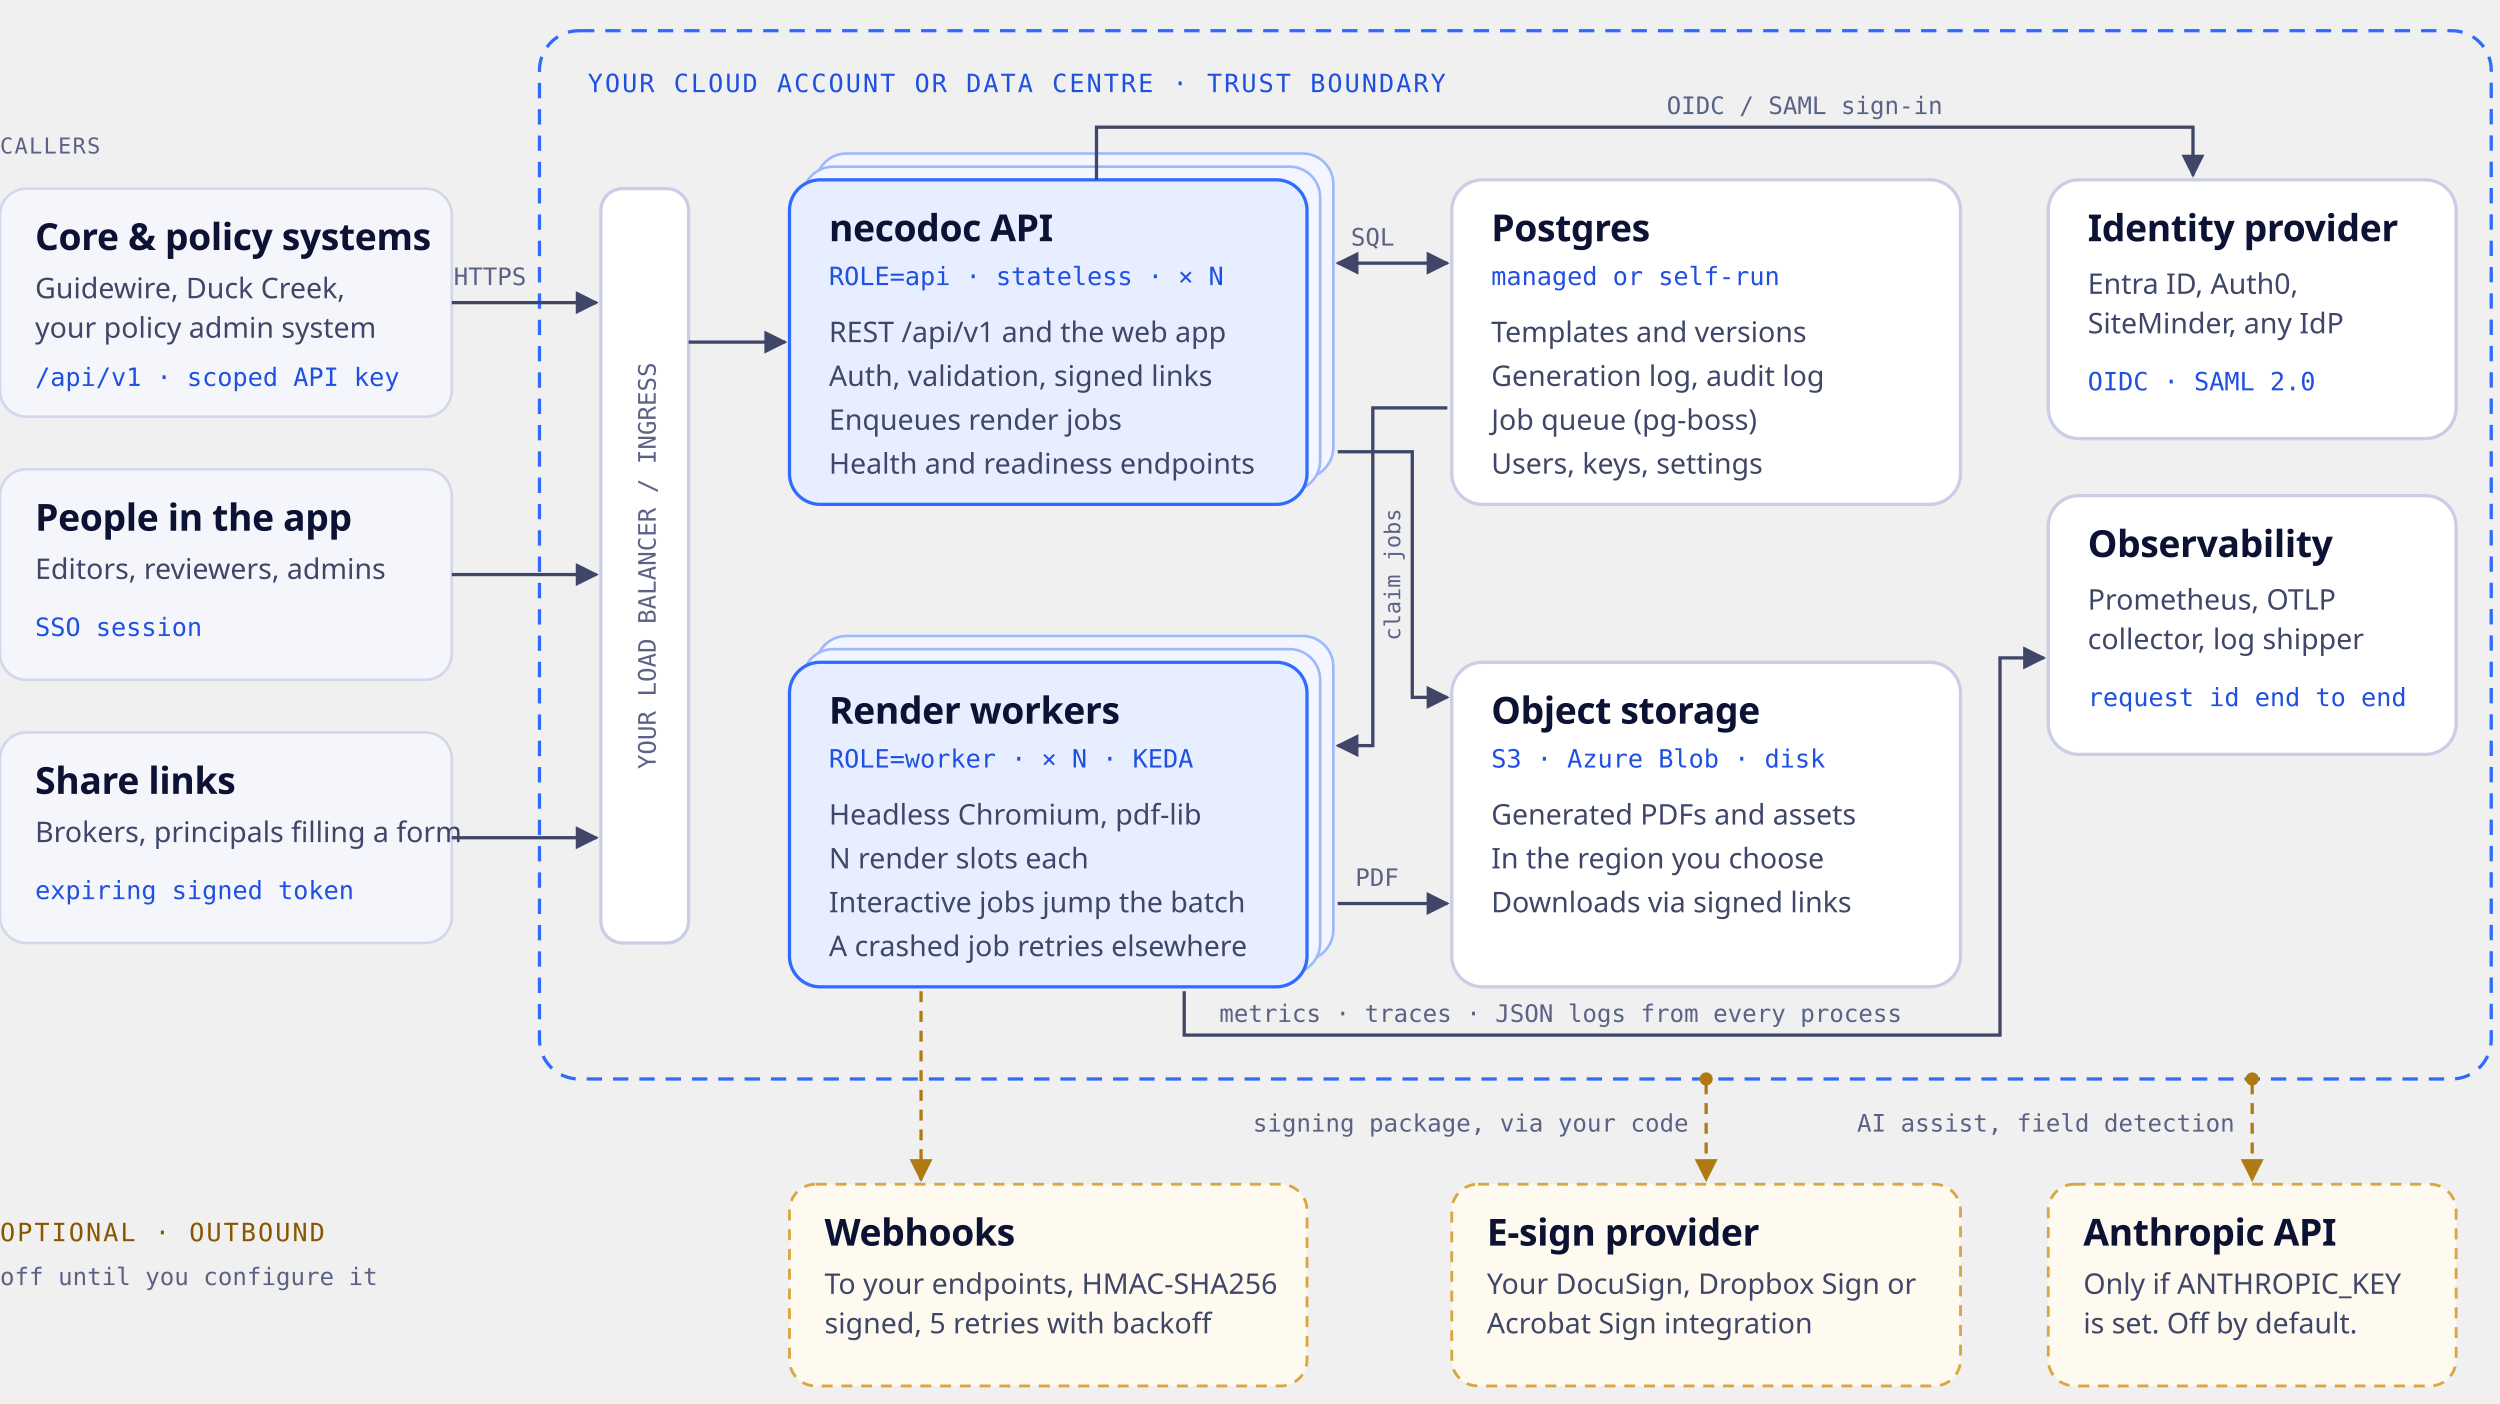
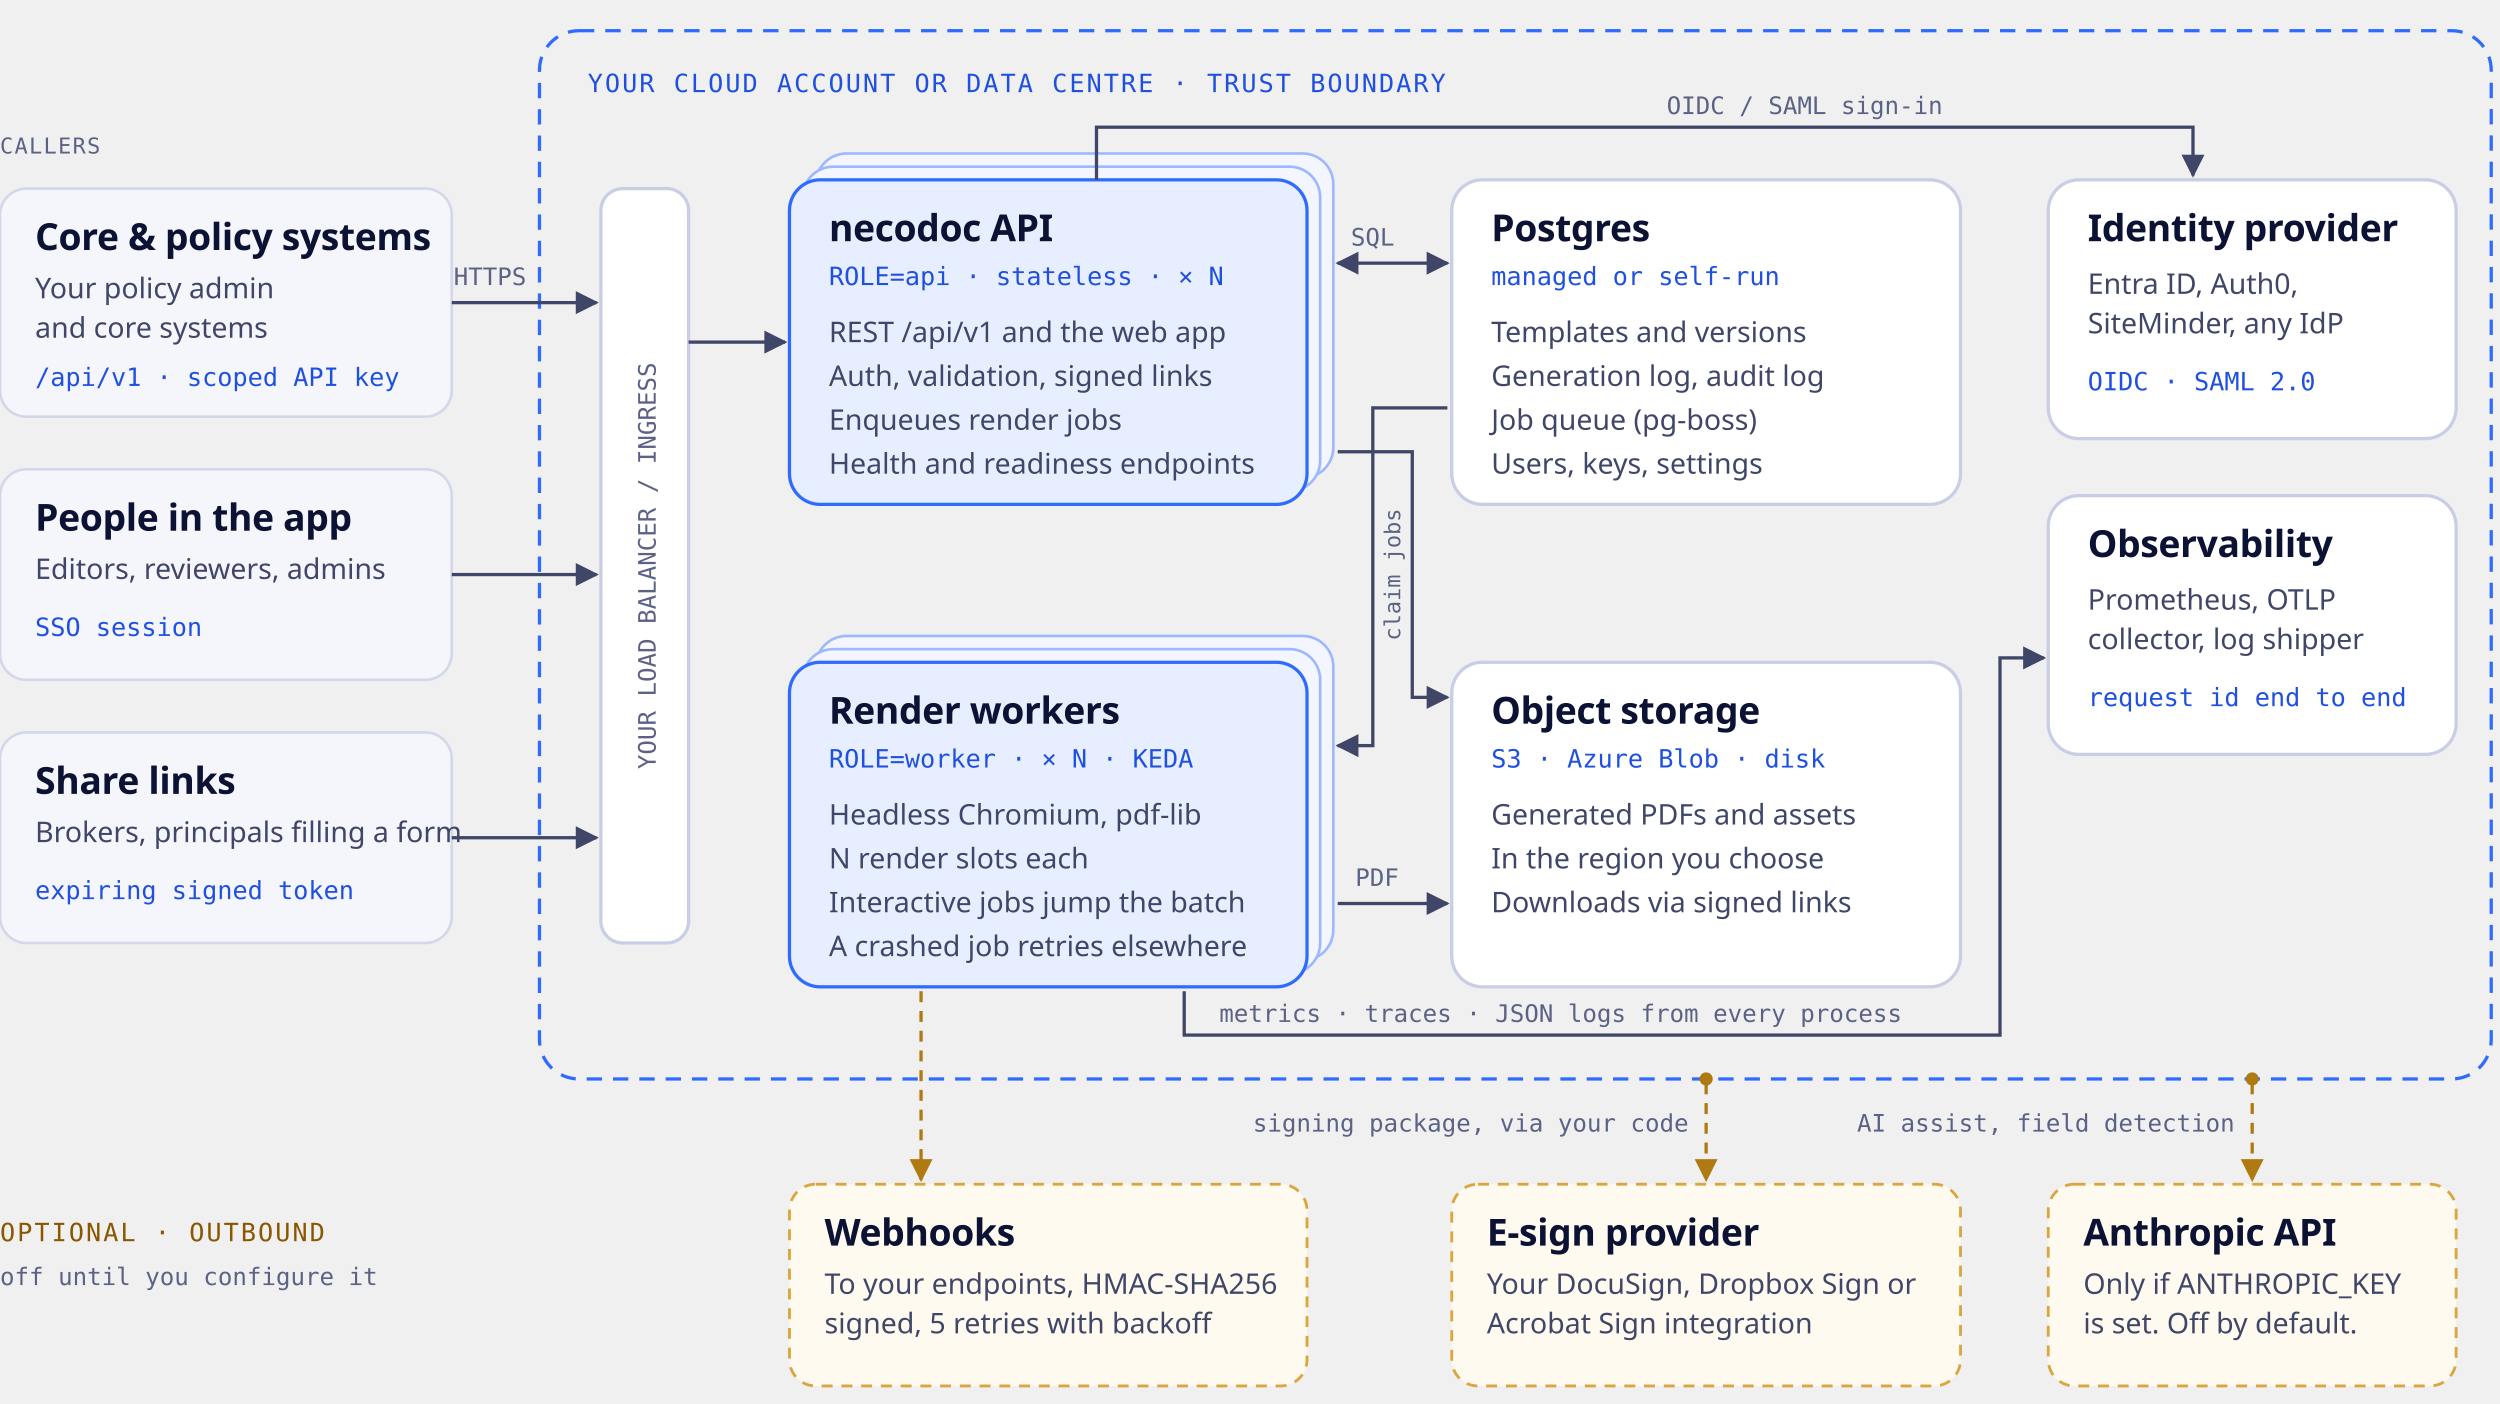
<svg xmlns="http://www.w3.org/2000/svg" viewBox="0 0 1140 640" role="img" aria-labelledby="ra-t ra-d" class="ra">
  <style>
    .ra text { font-family: Figtree, system-ui, sans-serif; fill: #0c1233; }
    .ra .t { font-family: "Bricolage Grotesque", Figtree, sans-serif; font-weight: 700; font-size: 17px; letter-spacing: -.01em; }
    .ra .m { font-family: "Fragment Mono", ui-monospace, monospace; font-size: 11.5px; fill: #1f50e0; }
    .ra .s { font-size: 13px; fill: #3f4668; }
    .ra .lbl { font-family: "Fragment Mono", ui-monospace, monospace; font-size: 11px; fill: #5b6285; }
    .ra .cap { font-family: "Fragment Mono", ui-monospace, monospace; font-size: 11.5px; letter-spacing: .08em; fill: #1f50e0; }
    .ra .capw { font-family: "Fragment Mono", ui-monospace, monospace; font-size: 11.5px; letter-spacing: .08em; fill: #8a5600; }
    .ra .tag { font-family: "Fragment Mono", ui-monospace, monospace; font-size: 10px; letter-spacing: .06em; fill: #5b6285; }
    .ra .ours { fill: #e7eeff; stroke: #2f6bff; stroke-width: 1.5; }
    .ra .ours-b { fill: #f3f6ff; stroke: #9db8ff; stroke-width: 1.2; }
    .ra .yours { fill: #fff; stroke: #c9cee6; stroke-width: 1.5; }
    .ra .caller { fill: #f5f6fb; stroke: #d3d7ea; stroke-width: 1.2; }
    .ra .opt { fill: #fffaf0; stroke: #d9a640; stroke-width: 1.3; stroke-dasharray: 5 4; }
    .ra .ln { fill: none; stroke: #3f4668; stroke-width: 1.5; }
    .ra .ln-o { fill: none; stroke: #b07a12; stroke-width: 1.5; stroke-dasharray: 5 4; }
    .ra .tb { fill: none; stroke: #2f6bff; stroke-width: 1.5; stroke-dasharray: 7 5; }
  </style>
  <defs>
    <marker id="ra-a" viewBox="0 0 10 10" refX="9" refY="5" markerWidth="7" markerHeight="7" orient="auto-start-reverse">
      <path d="M0 0L10 5L0 10z" fill="#3f4668" />
    </marker>
    <marker id="ra-ao" viewBox="0 0 10 10" refX="9" refY="5" markerWidth="7" markerHeight="7" orient="auto-start-reverse">
      <path d="M0 0L10 5L0 10z" fill="#b07a12" />
    </marker>
  </defs>
  <rect class="tb" x="246" y="14" width="890" height="478" rx="18" fill="#fbfcff" />
  <text class="cap" x="268" y="42">YOUR CLOUD ACCOUNT OR DATA CENTRE · TRUST BOUNDARY</text>
  <text class="tag" x="0" y="70">CALLERS</text>
  <rect class="caller" x="0" y="86" width="206" height="104" rx="12" />
  <text class="t" x="16" y="114">Core &amp; policy systems</text>
-   <text class="s" x="16" y="136">Guidewire, Duck Creek,</text>
-   <text class="s" x="16" y="154">your policy admin system</text>
+   <text class="s" x="16" y="136">Your policy admin</text>
+   <text class="s" x="16" y="154">and core systems</text>
  <text class="m" x="16" y="176">/api/v1 · scoped API key</text>
  <rect class="caller" x="0" y="214" width="206" height="96" rx="12" />
  <text class="t" x="16" y="242">People in the app</text>
  <text class="s" x="16" y="264">Editors, reviewers, admins</text>
  <text class="m" x="16" y="290">SSO session</text>
  <rect class="caller" x="0" y="334" width="206" height="96" rx="12" />
  <text class="t" x="16" y="362">Share links</text>
  <text class="s" x="16" y="384">Brokers, principals filling a form</text>
  <text class="m" x="16" y="410">expiring signed token</text>
  <rect class="yours" x="274" y="86" width="40" height="344" rx="10" />
  <text class="lbl" transform="translate(299 258) rotate(-90)" text-anchor="middle">YOUR LOAD BALANCER / INGRESS</text>
  <path class="ln" d="M206 138H272" marker-end="url(#ra-a)" />
  <path class="ln" d="M206 262H272" marker-end="url(#ra-a)" />
  <path class="ln" d="M206 382H272" marker-end="url(#ra-a)" />
  <text class="lbl" x="240" y="130" text-anchor="end">HTTPS</text>
  <rect class="ours-b" x="372" y="70" width="236" height="148" rx="14" />
  <rect class="ours-b" x="366" y="76" width="236" height="148" rx="14" />
  <rect class="ours" x="360" y="82" width="236" height="148" rx="14" />
  <text class="t" x="378" y="110">necodoc API</text>
  <text class="m" x="378" y="130">ROLE=api · stateless · × N</text>
  <text class="s" x="378" y="156">REST /api/v1 and the web app</text>
  <text class="s" x="378" y="176">Auth, validation, signed links</text>
  <text class="s" x="378" y="196">Enqueues render jobs</text>
  <text class="s" x="378" y="216">Health and readiness endpoints</text>
  <path class="ln" d="M314 156H358" marker-end="url(#ra-a)" />
  <rect class="ours-b" x="372" y="290" width="236" height="148" rx="14" />
  <rect class="ours-b" x="366" y="296" width="236" height="148" rx="14" />
  <rect class="ours" x="360" y="302" width="236" height="148" rx="14" />
  <text class="t" x="378" y="330">Render workers</text>
  <text class="m" x="378" y="350">ROLE=worker · × N · KEDA</text>
  <text class="s" x="378" y="376">Headless Chromium, pdf-lib</text>
  <text class="s" x="378" y="396">N render slots each</text>
  <text class="s" x="378" y="416">Interactive jobs jump the batch</text>
  <text class="s" x="378" y="436">A crashed job retries elsewhere</text>
  <rect class="yours" x="662" y="82" width="232" height="148" rx="14" />
  <text class="t" x="680" y="110">Postgres</text>
  <text class="m" x="680" y="130">managed or self-run</text>
  <text class="s" x="680" y="156">Templates and versions</text>
  <text class="s" x="680" y="176">Generation log, audit log</text>
  <text class="s" x="680" y="196">Job queue (pg-boss)</text>
  <text class="s" x="680" y="216">Users, keys, settings</text>
  <rect class="yours" x="662" y="302" width="232" height="148" rx="14" />
  <text class="t" x="680" y="330">Object storage</text>
  <text class="m" x="680" y="350">S3 · Azure Blob · disk</text>
  <text class="s" x="680" y="376">Generated PDFs and assets</text>
  <text class="s" x="680" y="396">In the region you choose</text>
  <text class="s" x="680" y="416">Downloads via signed links</text>
  <rect class="yours" x="934" y="82" width="186" height="118" rx="14" />
  <text class="t" x="952" y="110">Identity provider</text>
  <text class="s" x="952" y="134">Entra ID, Auth0,</text>
  <text class="s" x="952" y="152">SiteMinder, any IdP</text>
  <text class="m" x="952" y="178">OIDC · SAML 2.0</text>
  <rect class="yours" x="934" y="226" width="186" height="118" rx="14" />
  <text class="t" x="952" y="254">Observability</text>
  <text class="s" x="952" y="278">Prometheus, OTLP</text>
  <text class="s" x="952" y="296">collector, log shipper</text>
  <text class="m" x="952" y="322">request id end to end</text>
  <path class="ln" d="M610 120H660" marker-start="url(#ra-a)" marker-end="url(#ra-a)" />
  <text class="lbl" x="616" y="112">SQL</text>
  <path class="ln" d="M610 206H644V318H660" marker-end="url(#ra-a)" />
  <path class="ln" d="M660 186H626V340H610" marker-end="url(#ra-a)" />
  <text class="lbl" transform="translate(638.5 262) rotate(-90)" text-anchor="middle" style="font-size:10px">claim jobs</text>
  <path class="ln" d="M610 412H660" marker-end="url(#ra-a)" />
  <text class="lbl" x="618" y="404">PDF</text>
  <path class="ln" d="M500 82V58H1000V80" marker-end="url(#ra-a)" />
  <text class="lbl" x="760" y="52">OIDC / SAML sign-in</text>
  <path class="ln" d="M540 452V472H912V300H932" marker-end="url(#ra-a)" />
  <text class="lbl" x="556" y="466">metrics · traces · JSON logs from every process</text>
  <text class="capw" x="0" y="566">OPTIONAL · OUTBOUND</text>
  <text class="lbl" x="0" y="586">off until you configure it</text>
  <rect class="opt" x="360" y="540" width="236" height="92" rx="12" />
  <text class="t" x="376" y="568">Webhooks</text>
  <text class="s" x="376" y="590">To your endpoints, HMAC-SHA256</text>
  <text class="s" x="376" y="608">signed, 5 retries with backoff</text>
  <rect class="opt" x="662" y="540" width="232" height="92" rx="12" />
  <text class="t" x="678" y="568">E-sign provider</text>
  <text class="s" x="678" y="590">Your DocuSign, Dropbox Sign or</text>
  <text class="s" x="678" y="608">Acrobat Sign integration</text>
  <rect class="opt" x="934" y="540" width="186" height="92" rx="12" />
  <text class="t" x="950" y="568">Anthropic API</text>
  <text class="s" x="950" y="590">Only if ANTHROPIC_KEY</text>
  <text class="s" x="950" y="608">is set. Off by default.</text>
  <path class="ln-o" d="M420 452V538" marker-end="url(#ra-ao)" />
  <path class="ln-o" d="M778 494V538" marker-end="url(#ra-ao)" />
  <circle cx="778" cy="492" r="3" fill="#b07a12" />
  <text class="lbl" x="770" y="516" text-anchor="end">signing package, via your code</text>
  <path class="ln-o" d="M1027 494V538" marker-end="url(#ra-ao)" />
  <circle cx="1027" cy="492" r="3" fill="#b07a12" />
  <text class="lbl" x="1019" y="516" text-anchor="end">AI assist, field detection</text>
</svg>
